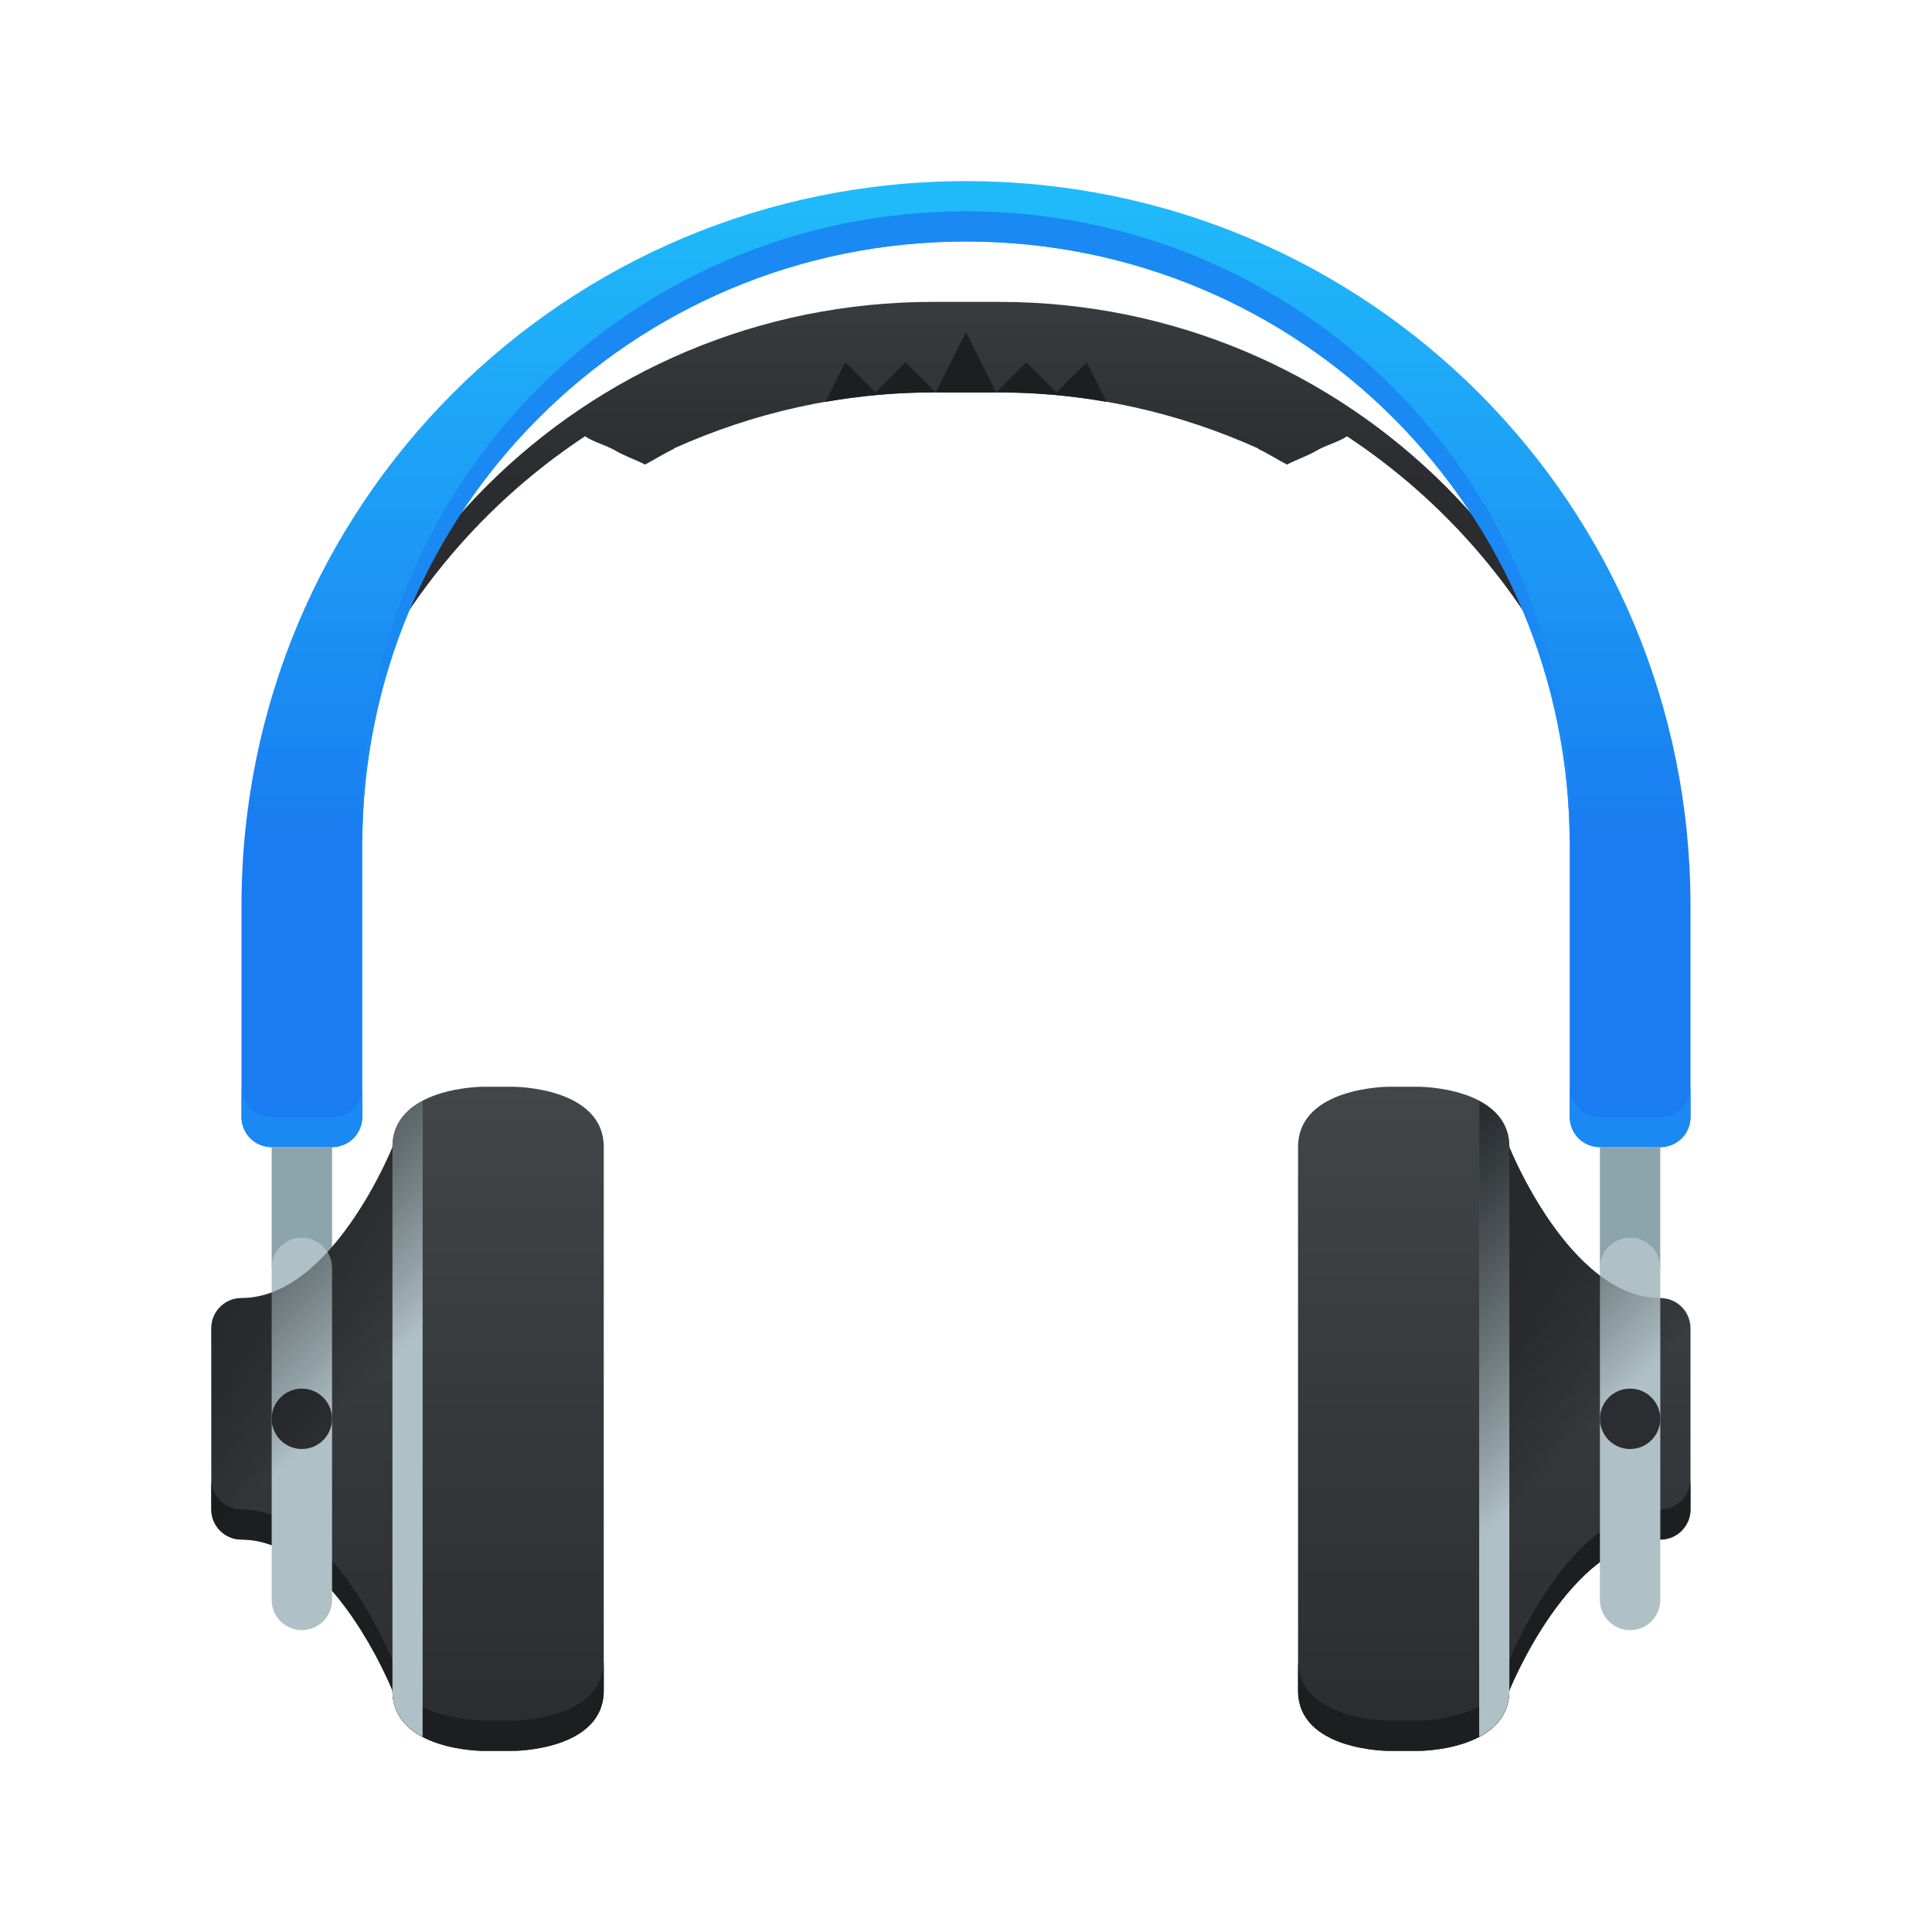
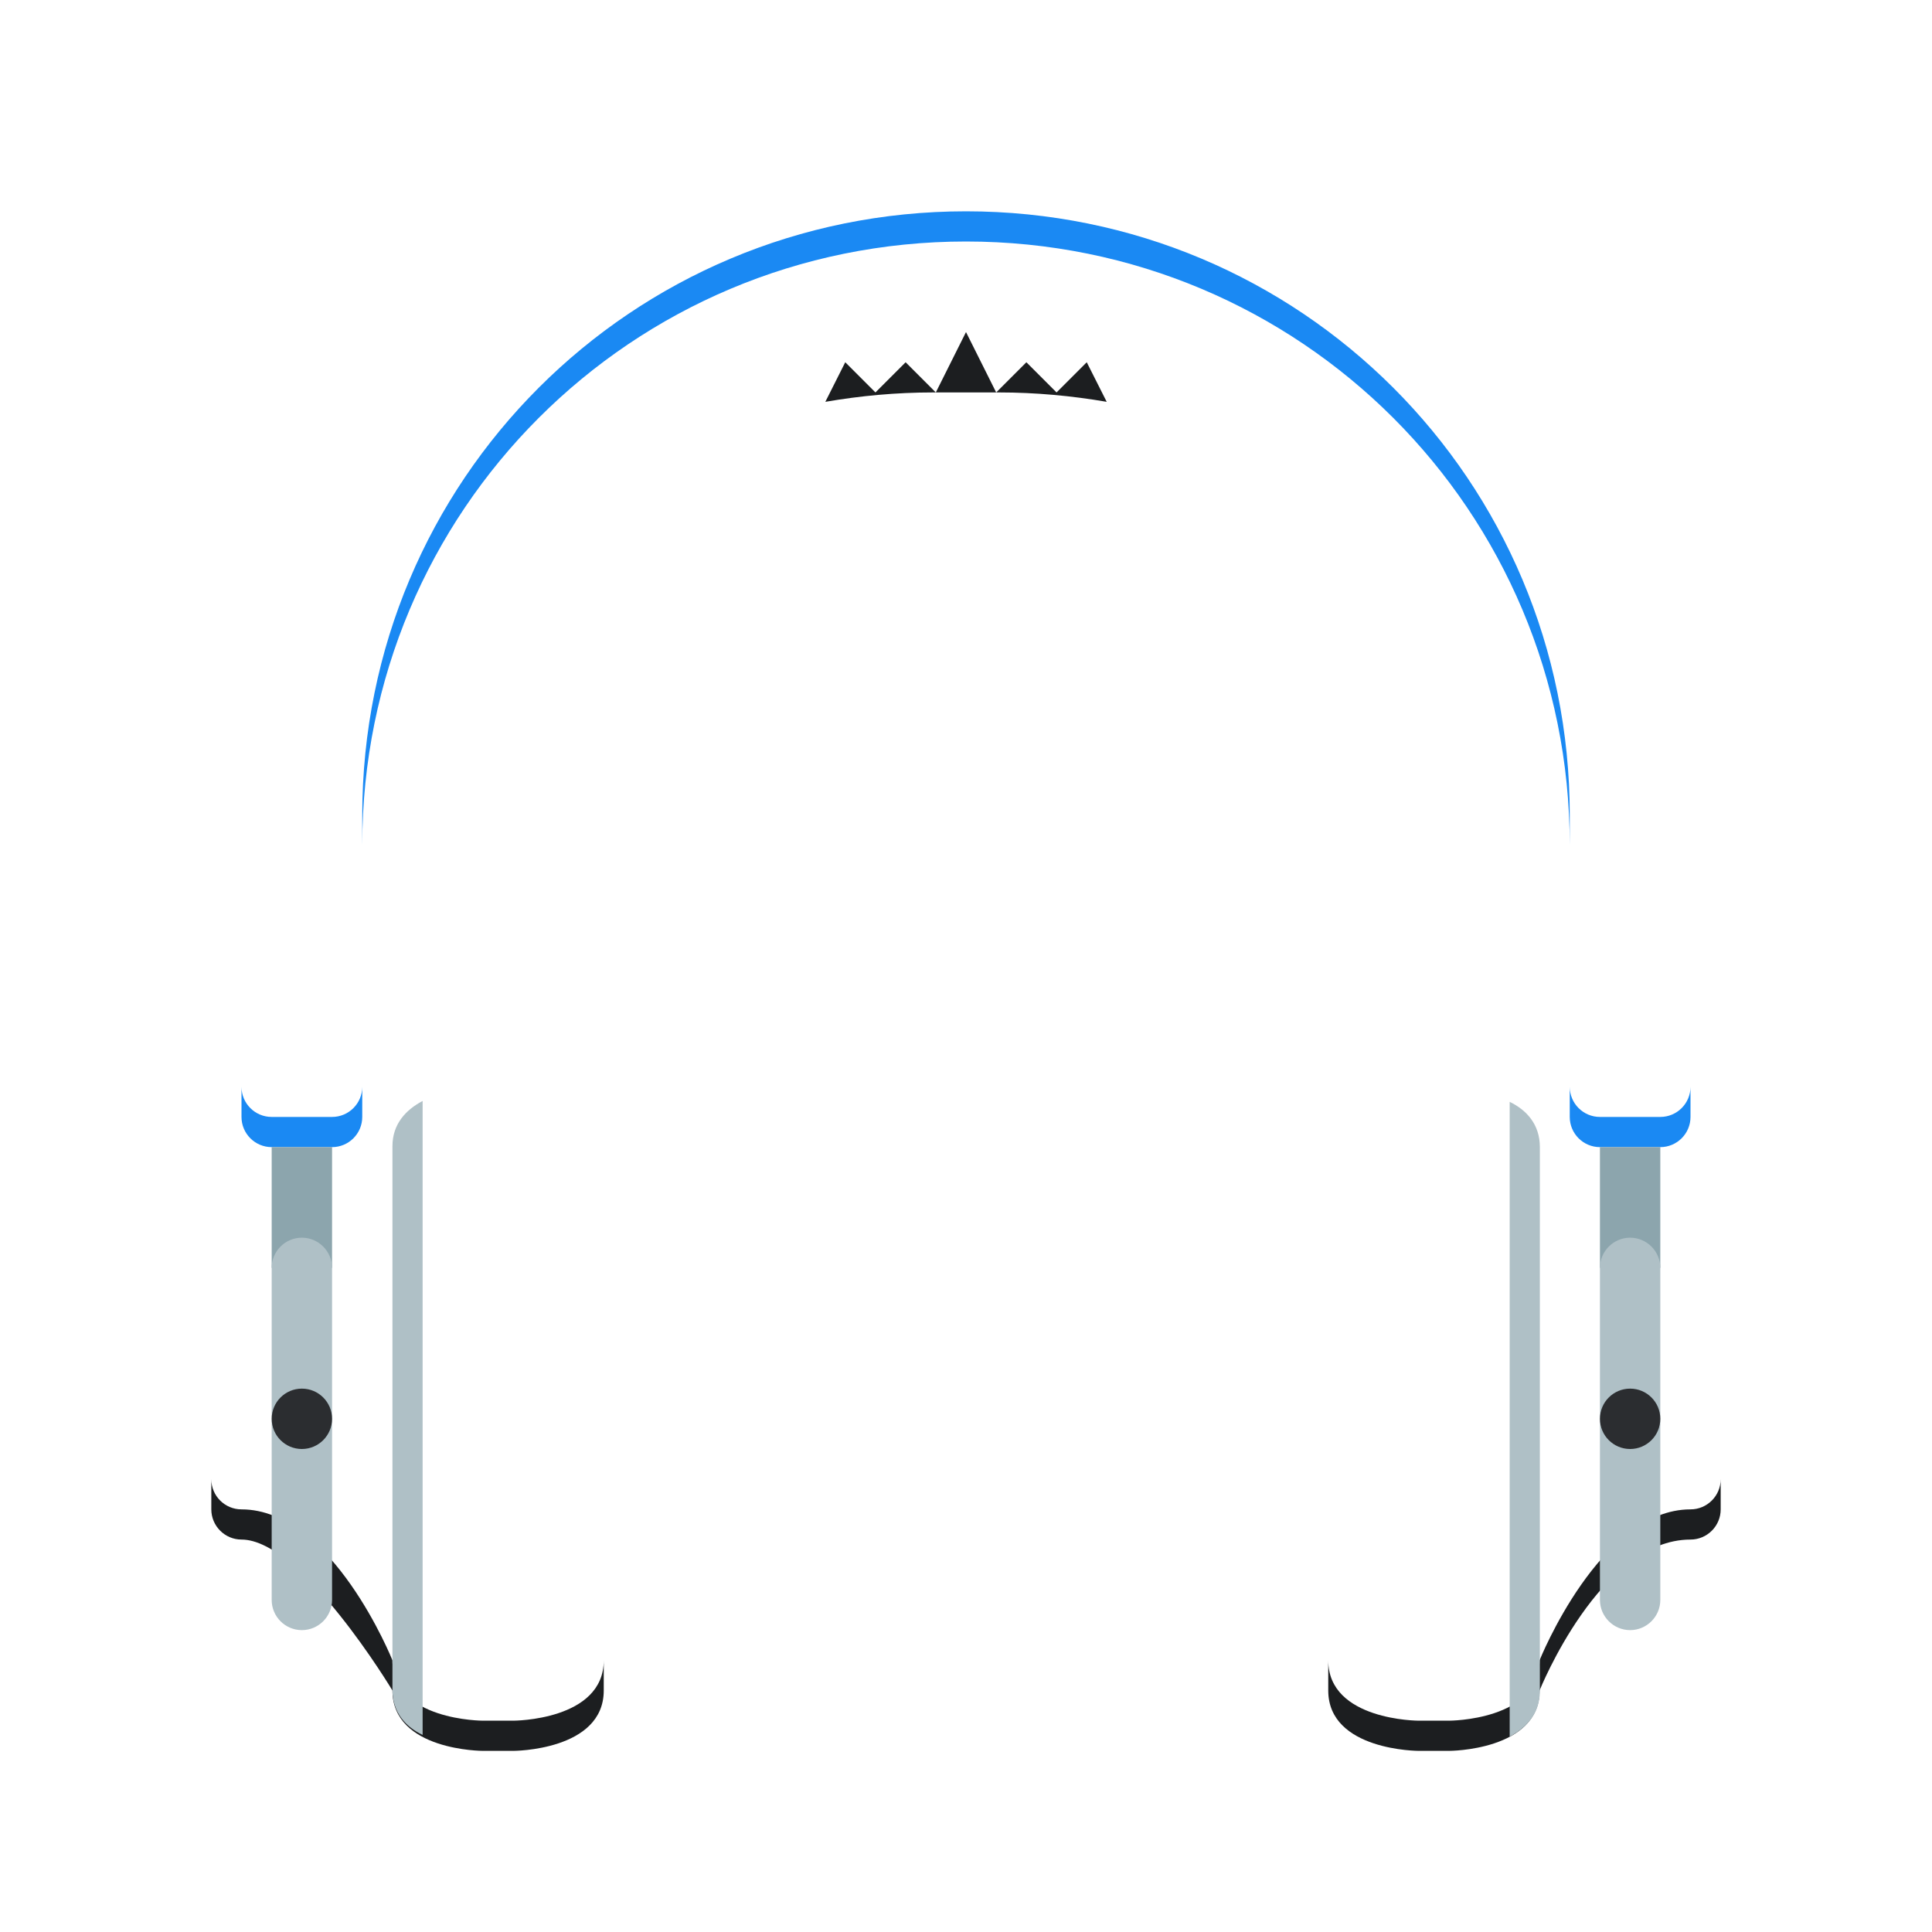
- <svg xmlns="http://www.w3.org/2000/svg" xmlns:xlink="http://www.w3.org/1999/xlink" width="64" version="1.1" height="64">
-   <defs id="defs5455">
-     <linearGradient id="linearGradient4159">
-       <stop style="stop-color:#2a2c2f" id="stop4161" />
-       <stop offset="1" style="stop-color:#424649" id="stop4163" />
+ <svg xmlns="http://www.w3.org/2000/svg" xmlns:xlink="http://www.w3.org/1999/xlink" version="1.1" viewBox="0 0 64 64">
+   <path id="headband_bottom" d="m30.9 10a20.86 20.86 0 0 0-20.9 20.9v1c0-7.3 3.72-13.71 9.38-17.45 0.3 0.2 0.68 0.29 1 0.47 0.31 0.19 0.66 0.3 0.99 0.47 0.32-0.17 0.62-0.37 0.96-0.52h-0.02a20.86 20.86 0 0 1 8.59-1.87h2.18c3.08 0 5.98 0.68 8.6 1.86h-0.02c0.34 0.16 0.64 0.36 0.96 0.53 0.33-0.17 0.68-0.28 1-0.47 0.3-0.18 0.69-0.27 1-0.47a20.85 20.85 0 0 1 9.38 17.46v-1c0-11.59-9.32-20.91-20.9-20.91z" fill="url(#headband_bottom)" />
+   <path id="headband_top" d="m32 6c-13.3 0-24 10.7-24 24v7a1 1 0 0 0 1 1h2a1 1 0 0 0 1-1v-9c0-11.08 8.92-20 20-20s20 8.92 20 20v9a1 1 0 0 0 1 1h2a1 1 0 0 0 1-1v-7c0-13.3-10.7-24-24-24z" fill="url(#headband_top)" />
+   <path id="headband_top_shadow" d="m32 7c-11.08 0-20 8.92-20 20v1c0-11.08 8.92-20 20-20s20 8.92 20 20v-1c0-11.08-8.92-20-20-20zm-24 29v1a1 1 0 0 0 1 1h2a1 1 0 0 0 1-1v-1a1 1 0 0 1-1 1h-2a1 1 0 0 1-1-1zm44 0v1a1 1 0 0 0 1 1h2a1 1 0 0 0 1-1v-1a1 1 0 0 1-1 1h-2a1 1 0 0 1-1-1z" fill="#1a89f3" />
+   <path id="earcups" d="m 16,36 c 0,0 -3,2e-6 -3,2 0,0 -2,5 -5,5 -0.552,0 -1,0.448 -1,1 v 6 c 0,0.55 0.45,1 1,1 2,0 5,5 5,5 0,2 3,2 3,2 h 1 c 0,0 3,-2e-6 3,-2 V 38 c 0,-2 -3,-2 -3,-2 z m 31,0 c 0,0 -3,2e-6 -3,2 v 18 c 0,2 3,2 3,2 h 1 c 0,0 3,-2e-6 3,-2 0,0 2,-5 5,-5 0.55,0 1,-0.448 1,-1 v -6 c 0,-0.55 -0.448,-1 -1,-1 -3,0 -5,-5 -5,-5 0,-2 -3,-2 -3,-2 z" fill="url(#earcups)" />
+   <path id="left_earcup_gradient" d="m14 36.46v21.07c-0.55-0.29-1-0.76-1-1.53 0 0-2-5-5-5a1 1 0 0 1-1-1v-6a1 1 0 0 1 1-1c3 0 5-5 5-5 0-0.77 0.45-1.24 1-1.54z" fill="url(#left_earcup_gradient)" fill-rule="evenodd" />
+   <path id="right_earcup_gradient" d="m 50,36.46 v 21.07 c 0.55,-0.29 1,-0.76 1,-1.53 0,0 2,-5 5,-5 a 1,1 0 0 0 1,-1 v -6 a 1,1 0 0 0 -1,-1 c -3,0 -5,-5 -5,-5 0,-0.77 -0.45,-1.24 -1,-1.54 z" fill="url(#right_earcup_gradient)" fill-rule="evenodd" />
+   <path id="earcups_shadow" d="m 7,49 v 1 c 0,0.55 0.45,1 1,1 2,0 5,5 5,5 0,2 3,2 3,2 h 1 c 0,0 3,-2e-6 3,-2 v -1 c 0,2 -3,2 -3,2 h -1 c 0,0 -3,-2e-6 -3,-2 0,0 -2,-5 -5,-5 -0.552,0 -1,-0.448 -1,-1 z m 50,0 c 0,0.55 -0.448,1 -1,1 -3,0 -5,5 -5,5 0,2 -3,2 -3,2 h -1 c 0,0 -3,-2e-6 -3,-2 v 1 c 0,2 3,2 3,2 h 1 c 0,0 3,-2e-6 3,-2 0,0 2,-5 5,-5 0.55,0 1,-0.448 1,-1 z" fill="#1c1e20" />
+   <path id="earcup_headband_adjustment" d="m9 38v4h2v-4h-2zm44 0v4h2v-4h-2z" fill="#8ca5ad" />
+   <path id="earcup_earpad_holder" d="m 14,36.471 c -0.55,0.29 -1,0.759 -1,1.5 v 18 c 0,0.77 0.45,1.239 1,1.5 z m 36.01,0 v 21.059 c 0.54,-0.29 1,-0.759 1,-1.5 V 38 c 0,-0.77 -0.46,-1.239 -1,-1.5 z" fill="#afc0c6" />
+   <path id="earcup_headband_holder" d="m10 41c-0.554 0-1 0.45-1 1v11c0 0.55 0.446 1 1 1 0.55 0 1-0.45 1-1v-11c0-0.55-0.45-1-1-1zm44 0c-0.55 0-1 0.45-1 1v11c0 0.55 0.45 1 1 1s1-0.45 1-1v-11c0-0.55-0.45-1-1-1z" fill="#afc0c6" />
+   <path id="circles_decoration" d="m10 46a1 1 0 0 0-1 1 1 1 0 0 0 1 1 1 1 0 0 0 1-1 1 1 0 0 0-1-1zm44 0a1 1 0 0 0-1 1 1 1 0 0 0 1 1 1 1 0 0 0 1-1 1 1 0 0 0-1-1z" fill="#2b2d30" />
+   <path id="headband_shadow" d="m 32,11 -1,2 h 2 z m 1,2 h 0.1 c 1.2,0 2.401,0.111 3.561,0.311 L 36,12 35,13 34,12 Z m -2,0 -1,-1 -1,1 -1,-1 -0.66,1.311 C 28.5,13.111 29.69,13 30.91,13 Z" fill="#1c1e20" fill-rule="evenodd" />
+   <defs>
+     <linearGradient id="headband_bottom" x2="0" y1="16" y2="6" gradientUnits="userSpaceOnUse" xlink:href="#dark" />
+     <linearGradient id="earcups" x2="0" y1="58" y2="36" gradientTransform="matrix(-1,0,0,1,63,0)" gradientUnits="userSpaceOnUse" xlink:href="#dark" />
+     <linearGradient id="dark">
+       <stop stop-color="#2a2c2f" offset="0" />
+       <stop stop-color="#424649" offset="1" />
    </linearGradient>
-     <linearGradient xlink:href="#linearGradient4159" id="linearGradient4366" y1="58" y2="36" x2="0" gradientUnits="userSpaceOnUse" />
-     <linearGradient xlink:href="#linearGradient4159" id="linearGradient4370" y1="58" y2="36" gradientUnits="userSpaceOnUse" x2="0" gradientTransform="matrix(-1 0 0 1 439.5714 491.798)" />
-     <linearGradient xlink:href="#linearGradient4159" id="linearGradient4391" y1="16" y2="6" x2="0" gradientUnits="userSpaceOnUse" />
-     <linearGradient xlink:href="#linearGradient4143" id="linearGradient4399" y1="28" y2="6" x2="0" gradientUnits="userSpaceOnUse" gradientTransform="matrix(1 0 0 1 376.5714 491.798)" />
-     <linearGradient id="linearGradient4143">
-       <stop style="stop-color:#197cf1" id="stop4145" />
-       <stop offset="1" style="stop-color:#20bcfa" id="stop4147" />
+     <linearGradient id="headband_top" x2="0" y1="28" y2="6" gradientUnits="userSpaceOnUse">
+       <stop stop-color="#197cf1" offset="0" />
+       <stop stop-color="#20bcfa" offset="1" />
    </linearGradient>
-     <linearGradient xlink:href="#linearGradient4227" id="linearGradient4821" y1="37" x1="49" y2="44" x2="56" gradientUnits="userSpaceOnUse" gradientTransform="matrix(1 0 0 1 376.5714 491.798)" />
-     <linearGradient id="linearGradient4300-2-3">
-       <stop style="stop-color:#f9b425" id="stop4302-4-0" />
-       <stop offset="1" style="stop-color:#f9bf3b" id="stop4304-1" />
+     <linearGradient id="left_earcup_gradient" x1="56" x2="49" y1="37" y2="44" gradientTransform="matrix(-1,0,0,1,63,0)" gradientUnits="userSpaceOnUse" xlink:href="#earcup_gradient" />
+     <linearGradient id="right_earcup_gradient" x1="49" x2="56" y1="37" y2="44" gradientUnits="userSpaceOnUse" xlink:href="#earcup_gradient" />
+     <linearGradient id="earcup_gradient">
+       <stop stop-color="#292c2f" offset="0" />
+       <stop stop-opacity="0" offset="1" />
    </linearGradient>
-     <linearGradient id="linearGradient4227">
-       <stop style="stop-color:#292c2f" id="stop4229" />
-       <stop offset="1" style="stop-opacity:0" id="stop4231" />
-     </linearGradient>
-     <linearGradient xlink:href="#linearGradient4227" id="linearGradient4950" y1="37" x1="56" y2="44" gradientUnits="userSpaceOnUse" x2="49" gradientTransform="matrix(-1 0 0 1 439.5714 491.798)" />
  </defs>
-   <g id="layer1" transform="matrix(1 0 0 1 -376.5714 -491.798)">
-     <path style="fill:url(#linearGradient4391)" id="path4382" d="M 30.908 10 C 19.325 10 10 19.325 10 30.908 L 10 31.908 C 10 24.594 13.723 18.187 19.379 14.453 C 19.684 14.655 20.062 14.738 20.379 14.924 C 20.692 15.108 21.044 15.221 21.367 15.389 C 21.692 15.222 21.994 15.019 22.328 14.869 C 22.322 14.866 22.315 14.864 22.309 14.861 C 24.932 13.679 27.834 13 30.908 13 L 33.092 13 C 36.166 13 39.068 13.679 41.691 14.861 C 41.685 14.864 41.678 14.866 41.672 14.869 C 42.006 15.019 42.308 15.222 42.633 15.389 C 42.956 15.221 43.308 15.108 43.621 14.924 C 43.938 14.738 44.316 14.655 44.621 14.453 C 50.277 18.187 54 24.594 54 31.908 L 54 30.908 C 54 19.325 44.675 10 33.092 10 L 30.908 10 z " transform="matrix(1 0 0 1 376.5714 491.798)" />
-     <path style="fill:url(#linearGradient4399)" id="path4954" d="m 408.571,497.798 c -13.296,0 -24,10.704 -24,24 l 0,6 0,1 c 0,0.554 0.446,1 1,1 l 2,0 c 0.554,0 1,-0.446 1,-1 l 0,-1 0,-8 c 0,-11.08 8.92,-20 20,-20 11.08,0 20,8.92 20,20 l 0,8 0,1 c 0,0.554 0.446,1 1,1 l 2,0 c 0.554,0 1,-0.446 1,-1 l 0,-1 0,-6 c 0,-13.296 -10.704,-24 -24,-24 z" />
-     <path style="fill:#1a89f3" id="rect4233" d="M 32 7 C 20.92 7 12 15.92 12 27 L 12 28 C 12 16.92 20.92 8 32 8 C 43.08 8 52 16.92 52 28 L 52 27 C 52 15.92 43.08 7 32 7 z M 8 36 L 8 37 C 8 37.554 8.446 38 9 38 L 11 38 C 11.554 38 12 37.554 12 37 L 12 36 C 12 36.554 11.554 37 11 37 L 9 37 C 8.446 37 8 36.554 8 36 z M 52 36 L 52 37 C 52 37.554 52.446 38 53 38 L 55 38 C 55.554 38 56 37.554 56 37 L 56 36 C 56 36.554 55.554 37 55 37 L 53 37 C 52.446 37 52 36.554 52 36 z " transform="matrix(1 0 0 1 376.5714 491.798)" />
-     <path style="fill:url(#linearGradient4370)" id="path4368" d="m 423.571,527.798 c 0,0 3,0 3,2 0,0 2,5 5,5 0.554,0 1,0.446 1,1 l 0,6 c 0,0.554 -0.446,1 -1,1 -3,0 -5,5 -5,5 0,2 -3,2 -3,2 l -1,0 c 0,0 -3,0 -3,-2 l 0,-18 c 0,-2 3,-2 3,-2 l 1,0 z" />
-     <path style="fill:#1c1e20" id="path4795" d="m 432.571,540.798 0,1 c 0,0.554 -0.446,1 -1,1 -3,0 -5,5 -5,5 0,2 -3,2 -3,2 l -1,0 c 0,0 -3,0 -3,-2 l 0,-1 c 0,2 3,2 3,2 l 1,0 c 0,0 3,0 3,-2 0,0 2,-5 5,-5 0.554,0 1,-0.446 1,-1 z" />
-     <rect width="2" x="385.571" y="529.798" rx="0" height="4" style="fill:#8ca5ad" id="rect4227" />
-     <path style="fill:url(#linearGradient4366)" id="rect4215" d="M 16 36 C 16 36 13 36 13 38 C 13 38 11 43 8 43 C 7.446 43 7 43.446 7 44 L 7 50 C 7 50.554 7.446 51 8 51 C 11 51 13 56 13 56 C 13 58 16 58 16 58 L 17 58 C 17 58 20 58 20 56 L 20 38 C 20 36 17 36 17 36 L 16 36 z " transform="matrix(1 0 0 1 376.5714 491.798)" />
-     <path style="fill:#1c1e20" id="path4790" d="m 383.571,540.798 0,1 c 0,0.554 0.446,1 1,1 3,0 5,5 5,5 0,2 3,2 3,2 l 1,0 c 0,0 3,0 3,-2 l 0,-1 c 0,2 -3,2 -3,2 l -1,0 c 0,0 -3,0 -3,-2 0,0 -2,-5 -5,-5 -0.554,0 -1,-0.446 -1,-1 z" />
-     <rect width="2" x="385.571" y="532.798" rx="1" height="13" style="fill:#afc0c6" id="rect4223" />
-     <circle cx="386.571" cy="538.798" style="fill:#2b2d30" id="path4225" r="1" />
-     <rect width="2" x="-431.571" y="529.798" rx="0" height="4" style="fill:#8ca5ad" id="rect4237" transform="matrix(-1 0 0 1 0 0)" />
-     <rect width="2" x="-431.571" y="532.798" rx="1" height="13" style="fill:#afc0c6" id="rect4250" transform="matrix(-1 0 0 1 0 0)" />
-     <circle cx="-430.571" cy="538.798" style="fill:#2b2d30" r="1" id="circle4252" transform="matrix(-1 0 0 1 0 0)" />
-     <path style="fill:#afc0c6" id="rect4591" d="M 13.994 36.469 C 13.447 36.76 13 37.23 13 38 L 13 56 C 13 56.77 13.447 57.24 13.994 57.531 C 13.995 57.52 14 57.511 14 57.5 L 14 36.5 C 14 36.489 13.995 36.48 13.994 36.469 z " transform="matrix(1 0 0 1 376.5714 491.798)" />
-     <path style="fill:#afc0c6" id="path4603" d="m 425.577,528.267 c 0.547,0.291 0.994,0.761 0.994,1.531 l 0,18 c 0,0.77 -0.447,1.24 -0.994,1.531 -7e-4,-0.011 -0.006,-0.02 -0.006,-0.031 l 0,-21 c 0,-0.011 0.005,-0.02 0.006,-0.031 z" />
-     <path style="fill:#1c1e20;fill-rule:evenodd" id="path4797" d="M 32 11 L 31 13 L 32 13 L 33 13 L 32 11 z M 33 13 L 33.092 13 C 34.309 13 35.499 13.11 36.656 13.312 L 36 12 L 35 13 L 34 12 L 33 13 z M 31 13 L 30 12 L 29 13 L 28 12 L 27.344 13.312 C 28.501 13.11 29.691 13 30.908 13 L 31 13 z " transform="matrix(1 0 0 1 376.5714 491.798)" />
-     <path style="fill:url(#linearGradient4821);fill-rule:evenodd" id="path4805" d="m 425.571,528.265 0,9.533 0,1 0,10.533 c 0.55,-0.291 1,-0.76 1,-1.533 0,0 2,-5 5,-5 0.554,0 1,-0.446 1,-1 l 0,-6 c 0,-0.554 -0.446,-1 -1,-1 -3,0 -5,-5 -5,-5 0,-0.773 -0.45,-1.242 -1,-1.533 z" />
-     <path style="fill:url(#linearGradient4950);fill-rule:evenodd" id="path4948" d="m 390.571,528.265 0,9.533 0,1 0,10.533 c -0.55,-0.291 -1,-0.76 -1,-1.533 0,0 -2,-5 -5,-5 -0.554,0 -1,-0.446 -1,-1 l 0,-6 c 0,-0.554 0.446,-1 1,-1 3,0 5,-5 5,-5 0,-0.773 0.45,-1.242 1,-1.533 z" />
-   </g>
</svg>
